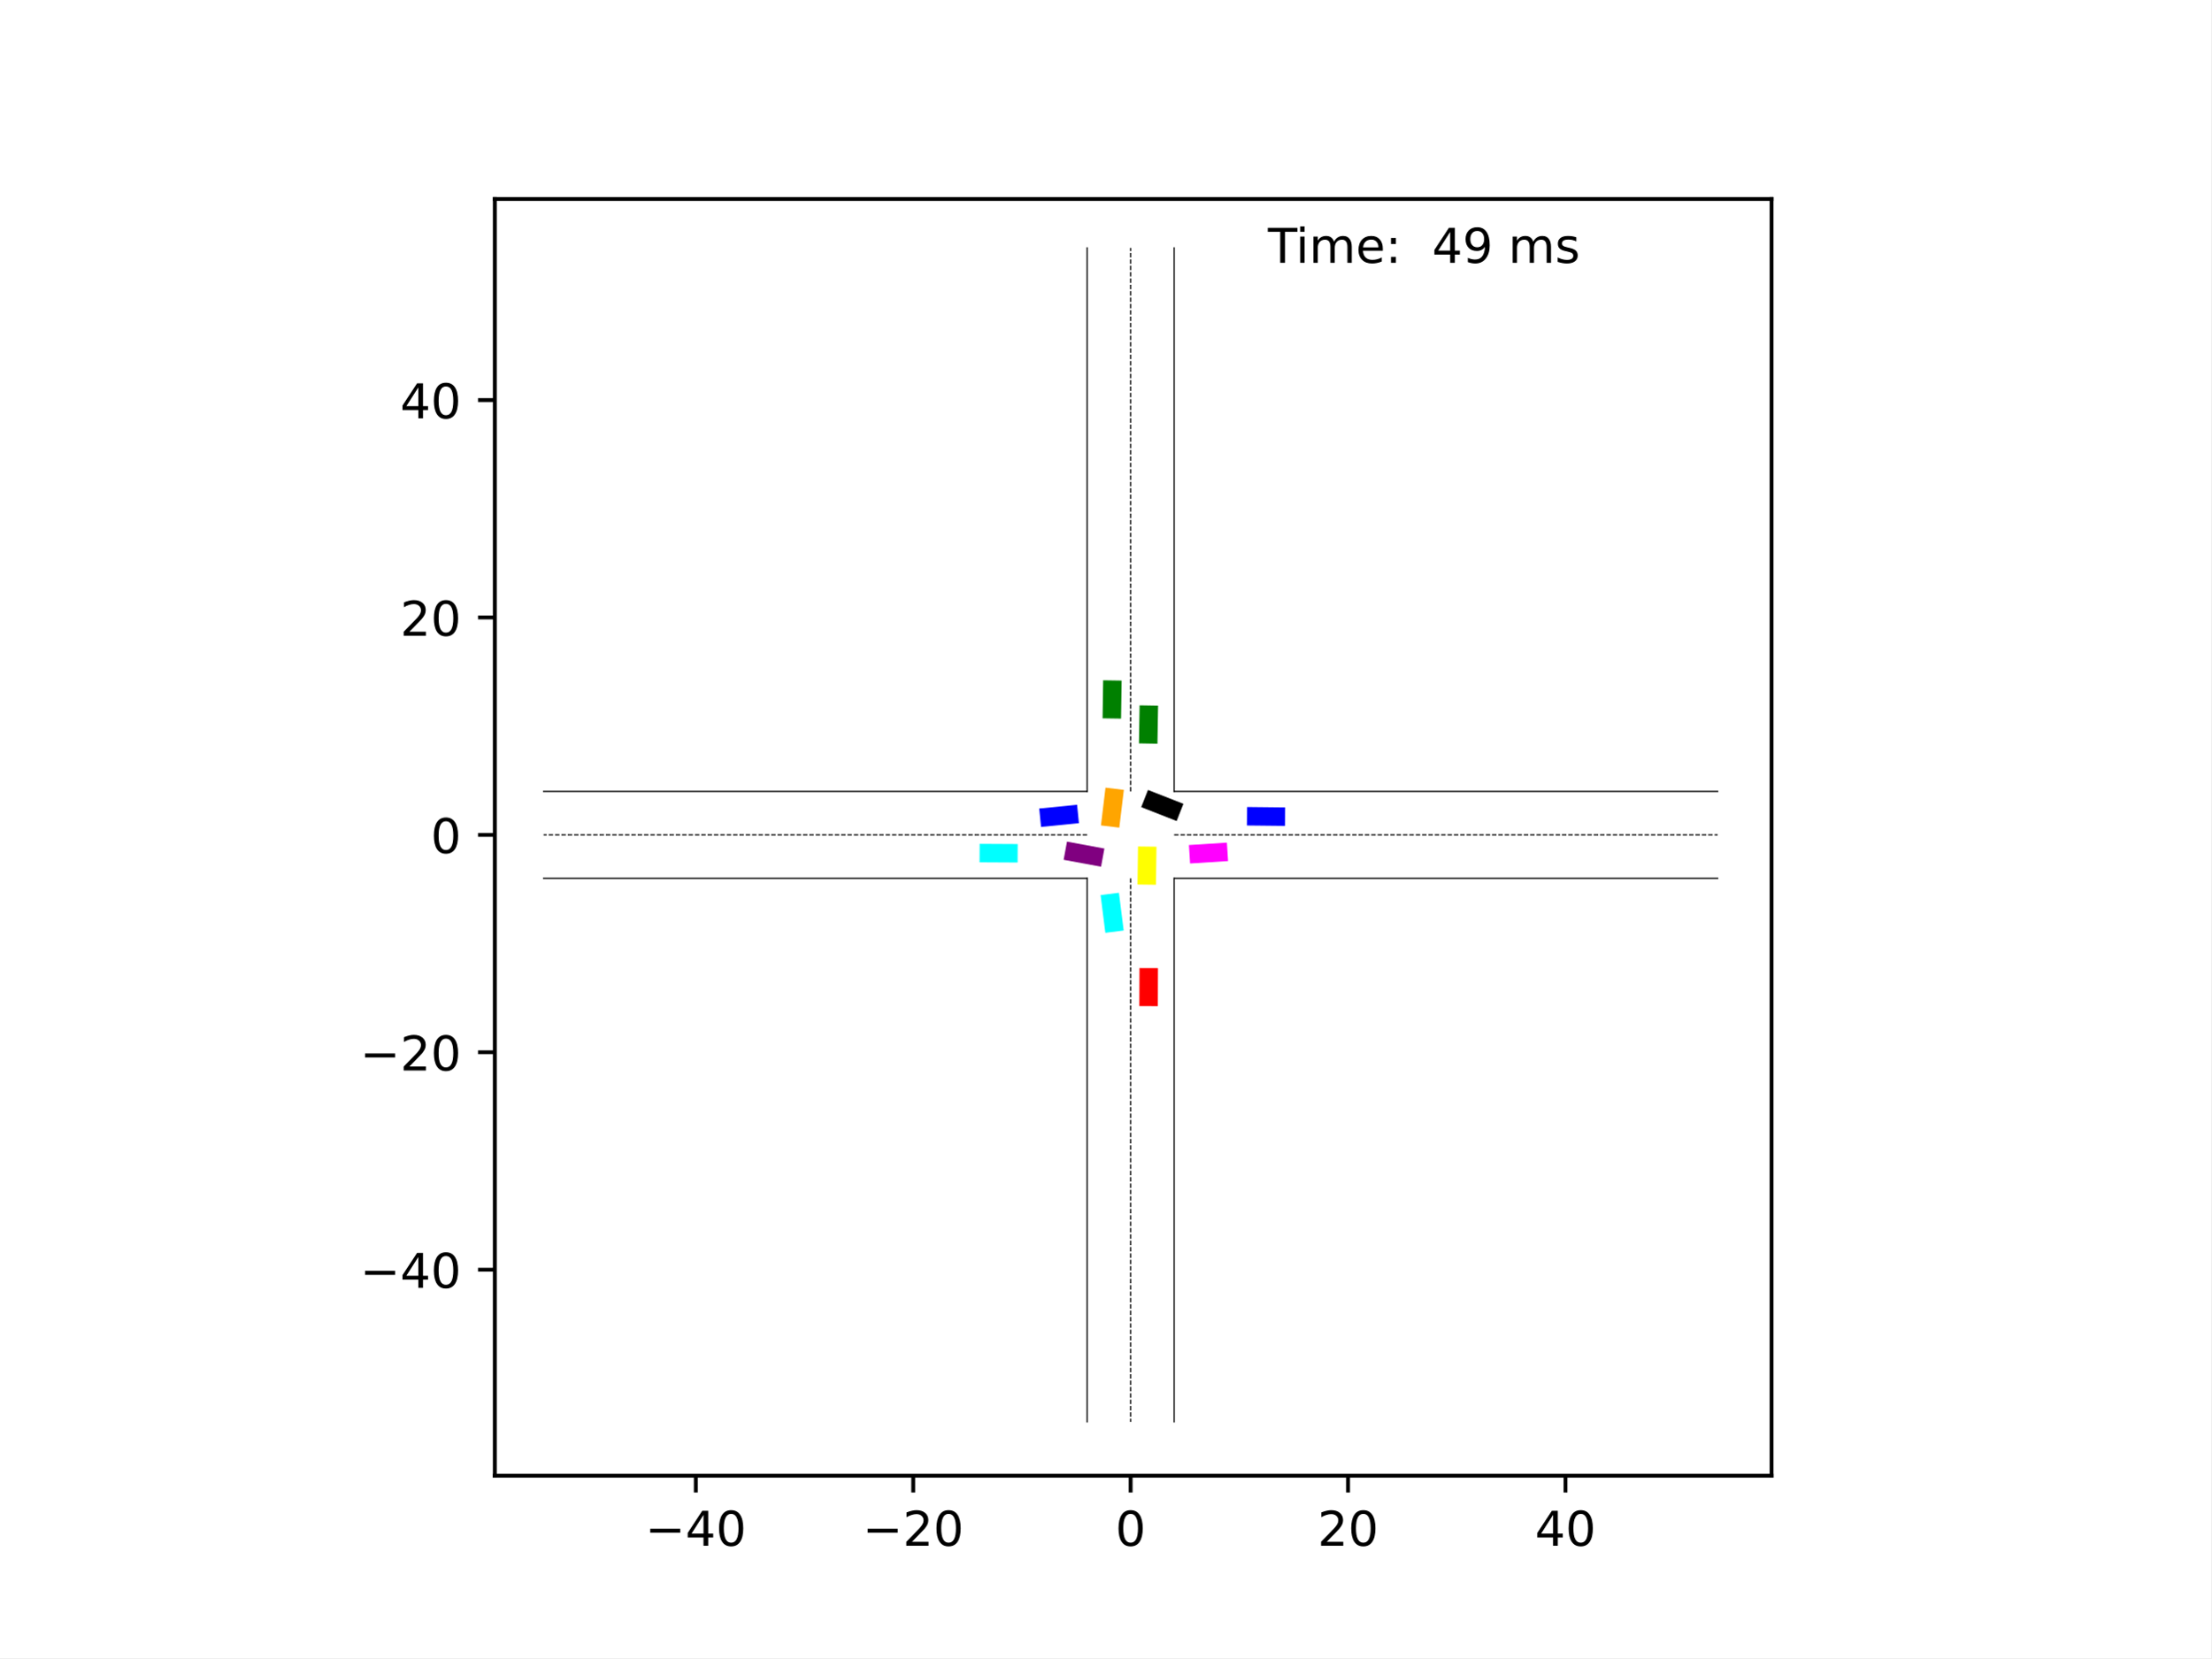
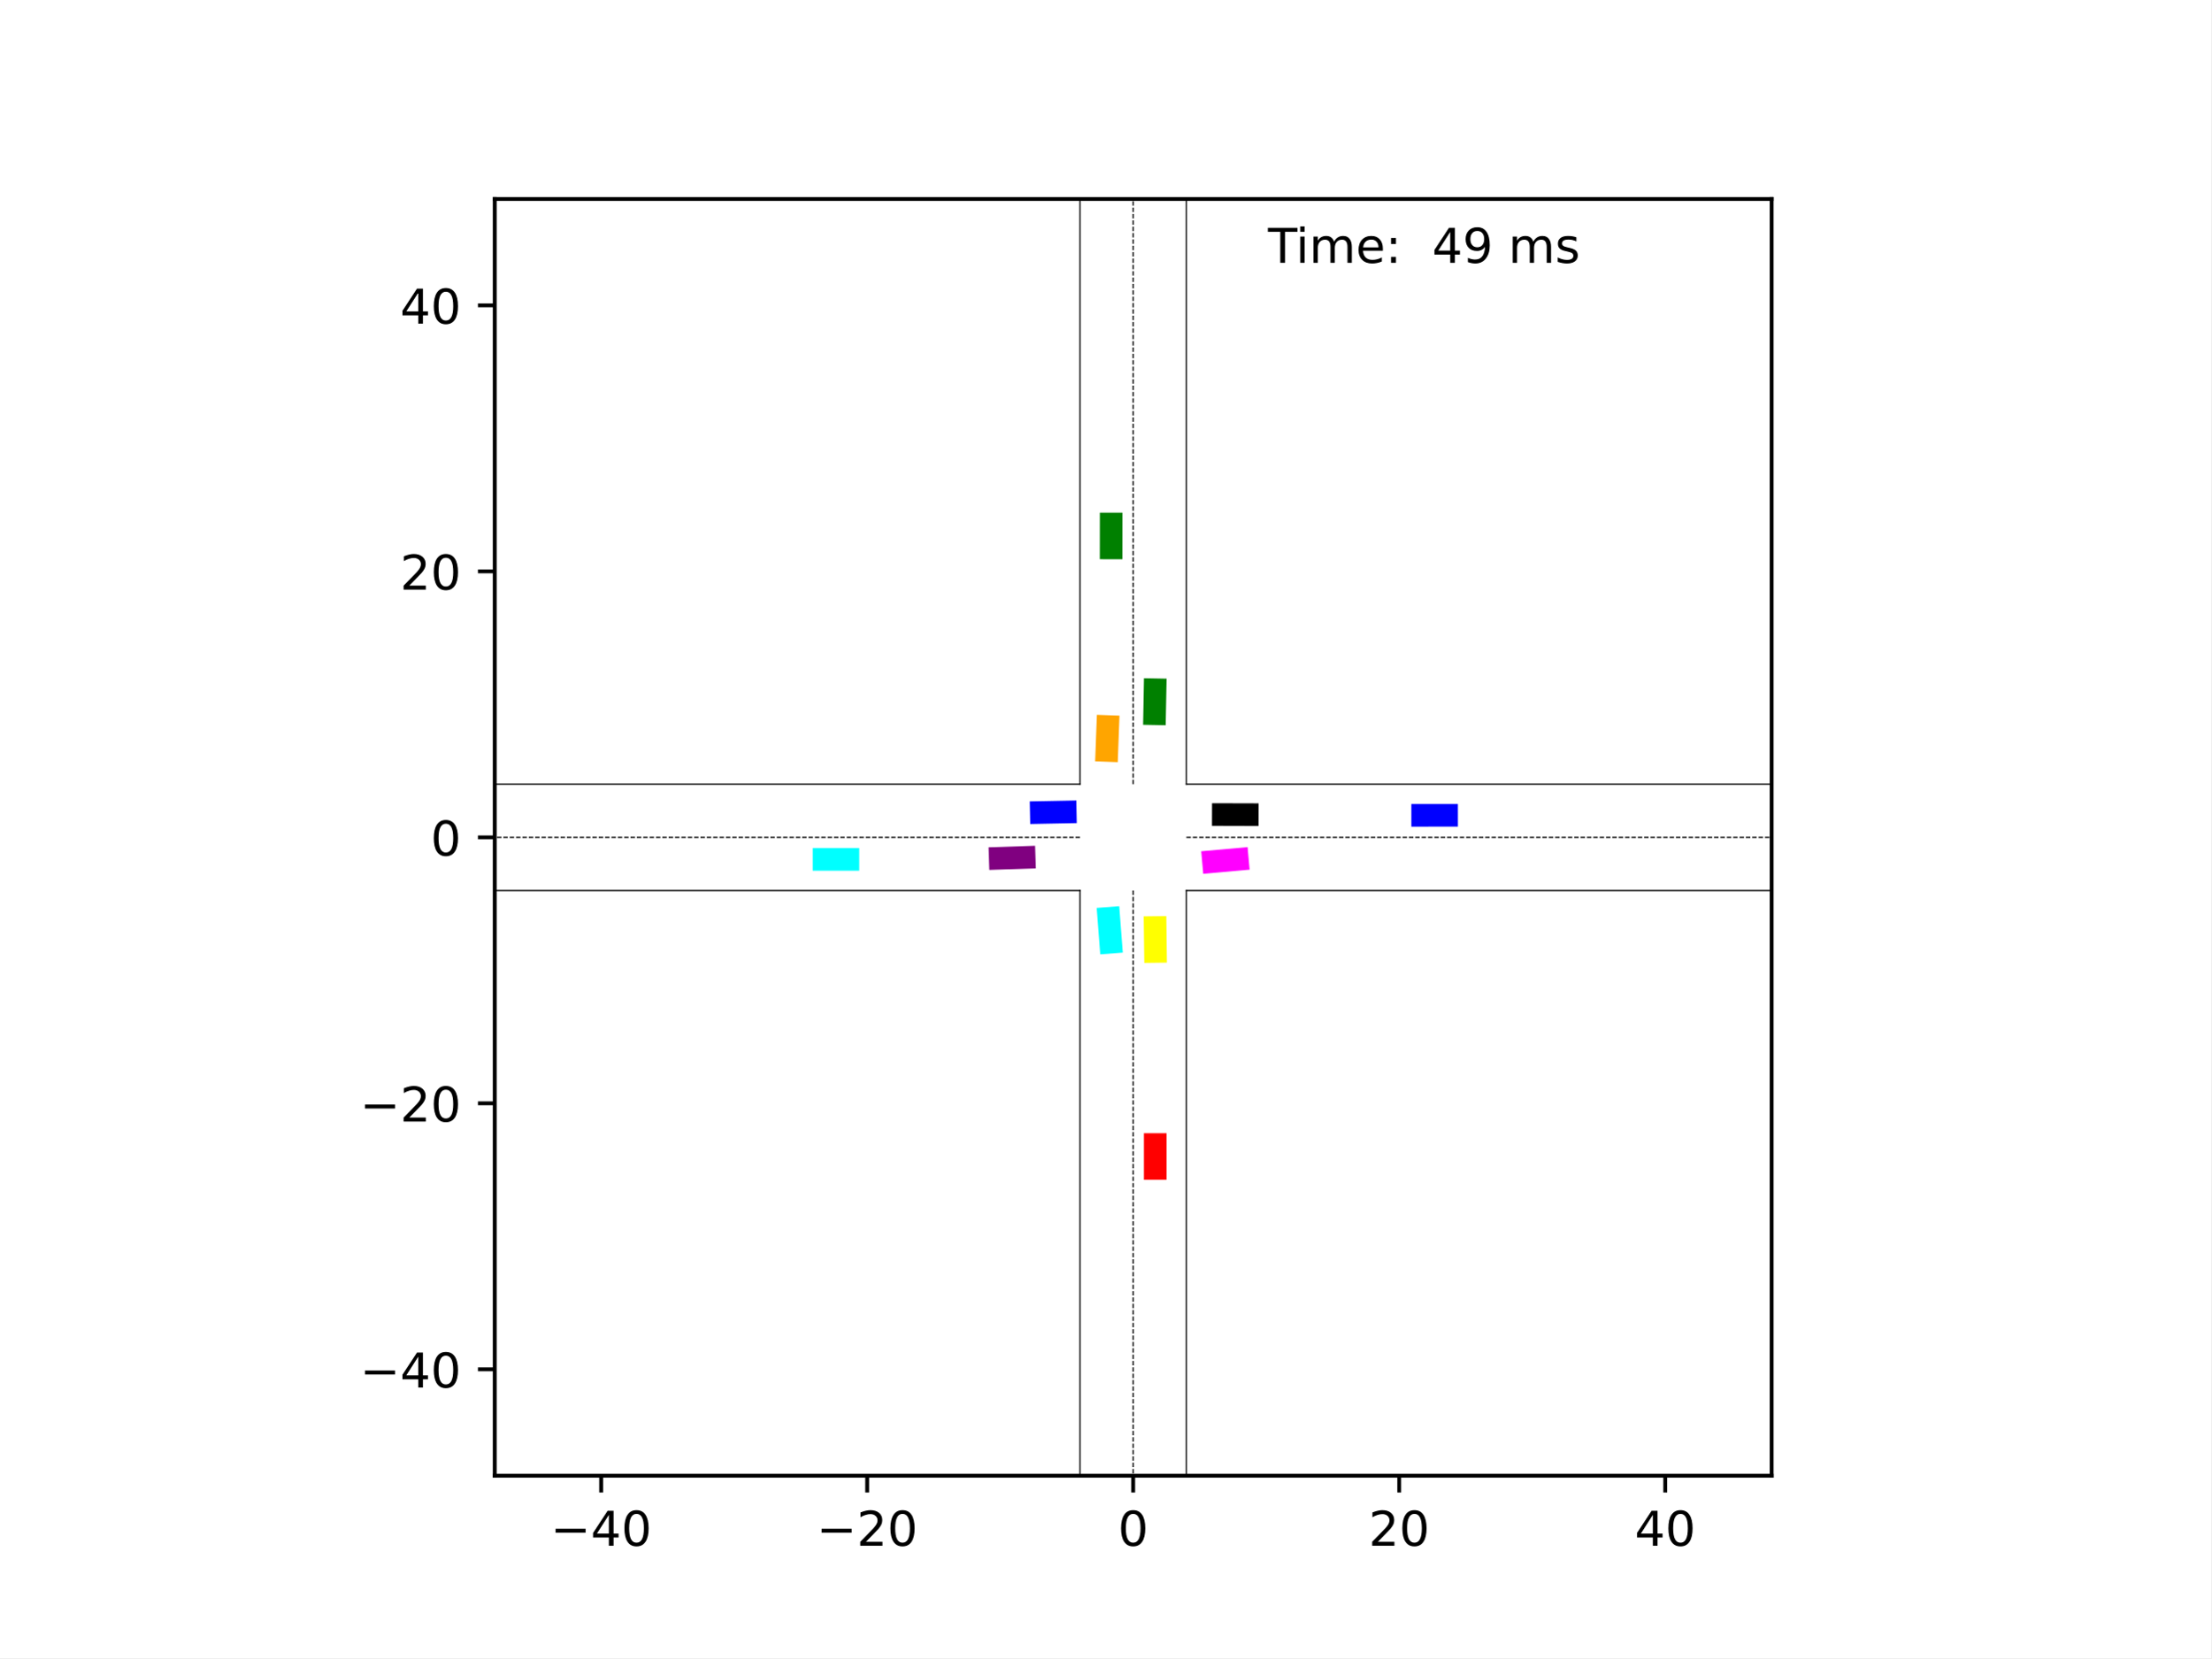
<svg xmlns="http://www.w3.org/2000/svg" xmlns:xlink="http://www.w3.org/1999/xlink" width="460.8pt" height="345.6pt" viewBox="0 0 460.8 345.6" version="1.1">
  <defs>
    <style type="text/css">*{stroke-linejoin: round; stroke-linecap: butt}</style>
  </defs>
  <g id="figure_1">
    <g id="patch_1">
      <path d="M 0 345.6  L 460.8 345.6  L 460.8 0  L 0 0  z " style="fill: #ffffff" />
    </g>
    <g id="axes_1">
      <g id="patch_2">
-         <path d="M 103.12 307.584  L 369.2 307.584  L 369.2 41.472  L 103.12 41.472  z " style="fill: #ffffff" />
+         <path d="M 103.104 307.584  L 369.216 307.584  L 369.216 41.472  L 103.104 41.472  z " style="fill: #ffffff" />
      </g>
      <g id="patch_3">
-         <path d="M 224.468 167.74  L 216.577 168.523  L 216.957 172.356  L 224.848 171.573  z " clip-path="url(#p8cc966af6a)" style="fill: #0000ff" />
+         <path d="M 224.308 166.848  L 214.608 167.035  L 214.698 171.747  L 224.398 171.56  z " clip-path="url(#p890539e30c)" style="fill: #0000ff" />
      </g>
      <g id="patch_4">
-         <path d="M 241.21 155.012  L 241.347 147.083  L 237.496 147.017  L 237.359 154.945  z " clip-path="url(#p8cc966af6a)" style="fill: #008000" />
+         <path d="M 242.935 151.153  L 243.116 141.453  L 238.405 141.365  L 238.224 151.065  z " clip-path="url(#p890539e30c)" style="fill: #008000" />
      </g>
      <g id="patch_5">
-         <path d="M 229.367 186.559  L 230.356 194.427  L 234.178 193.946  L 233.188 186.079  z " clip-path="url(#p8cc966af6a)" style="fill: #00ffff" />
+         <path d="M 228.553 189.238  L 229.291 198.912  L 233.99 198.553  L 233.251 188.879  z " clip-path="url(#p890539e30c)" style="fill: #00ffff" />
      </g>
      <g id="patch_6">
-         <path d="M 248.017 179.973  L 255.931 179.474  L 255.688 175.63  L 247.774 176.129  z " clip-path="url(#p8cc966af6a)" style="fill: #ff00ff" />
+         <path d="M 250.757 182.122  L 260.421 181.262  L 260.003 176.568  L 250.339 177.428  z " clip-path="url(#p890539e30c)" style="fill: #ff00ff" />
      </g>
      <g id="patch_7">
-         <path d="M 240.91 184.41  L 241.013 176.48  L 237.161 176.43  L 237.059 184.36  z " clip-path="url(#p8cc966af6a)" style="fill: #ffff00" />
+         <path d="M 243.184 200.638  L 243.06 190.937  L 238.348 190.997  L 238.472 200.698  z " clip-path="url(#p890539e30c)" style="fill: #ffff00" />
      </g>
      <g id="patch_8">
-         <path d="M 246.625 167.539  L 239.241 164.648  L 237.836 168.235  L 245.22 171.126  z " clip-path="url(#p8cc966af6a)" />
+         <path d="M 262.296 167.445  L 252.594 167.418  L 252.581 172.13  L 262.283 172.157  z " clip-path="url(#p890539e30c)" />
      </g>
      <g id="patch_9">
-         <path d="M 230.389 164.172  L 229.441 172.045  L 233.265 172.506  L 234.213 164.633  z " clip-path="url(#p8cc966af6a)" style="fill: #ffa500" />
+         <path d="M 228.591 148.989  L 228.233 158.684  L 232.942 158.858  L 233.3 149.163  z " clip-path="url(#p890539e30c)" style="fill: #ffa500" />
      </g>
      <g id="patch_10">
-         <path d="M 221.663 179.208  L 229.461 180.648  L 230.16 176.861  L 222.362 175.421  z " clip-path="url(#p8cc966af6a)" style="fill: #800080" />
+         <path d="M 206.174 181.317  L 215.871 180.998  L 215.716 176.288  L 206.019 176.607  z " clip-path="url(#p890539e30c)" style="fill: #800080" />
      </g>
      <g id="patch_11">
-         <path d="M 241.294 209.706  L 241.324 201.776  L 237.473 201.762  L 237.442 209.691  z " clip-path="url(#p8cc966af6a)" style="fill: #ff0000" />
+         <path d="M 243.107 245.907  L 243.106 236.205  L 238.394 236.205  L 238.395 245.907  z " clip-path="url(#p890539e30c)" style="fill: #ff0000" />
      </g>
      <g id="patch_12">
-         <path d="M 267.83 168.292  L 259.9 168.205  L 259.858 172.057  L 267.788 172.143  z " clip-path="url(#p8cc966af6a)" style="fill: #0000ff" />
+         <path d="M 303.829 167.583  L 294.127 167.585  L 294.129 172.297  L 303.831 172.295  z " clip-path="url(#p890539e30c)" style="fill: #0000ff" />
      </g>
      <g id="patch_13">
-         <path d="M 229.9 141.795  L 229.779 149.723  L 233.63 149.782  L 233.751 141.853  z " clip-path="url(#p8cc966af6a)" style="fill: #008000" />
+         <path d="M 229.211 106.855  L 229.201 116.557  L 233.913 116.562  L 233.924 106.86  z " clip-path="url(#p890539e30c)" style="fill: #008000" />
      </g>
      <g id="patch_14">
-         <path d="M 204.14 179.734  L 212.069 179.777  L 212.09 175.926  L 204.161 175.883  z " clip-path="url(#p8cc966af6a)" style="fill: #00ffff" />
+         <path d="M 169.365 181.476  L 179.067 181.479  L 179.068 176.766  L 169.366 176.763  z " clip-path="url(#p890539e30c)" style="fill: #00ffff" />
      </g>
      <g id="matplotlib.axis_1">
        <g id="xtick_1">
          <g id="line2d_1">
            <defs>
-               <path id="m9ec20ad8e3" d="M 0 0  L 0 3.5  " style="stroke: #000000; stroke-width: 0.8" />
+               <path id="ma688c7cbf6" d="M 0 0  L 0 3.5  " style="stroke: #000000; stroke-width: 0.8" />
            </defs>
            <g>
-               <use xlink:href="#m9ec20ad8e3" x="145.003" y="307.584" style="stroke: #000000; stroke-width: 0.8" />
+               <use xlink:href="#ma688c7cbf6" x="125.28" y="307.584" style="stroke: #000000; stroke-width: 0.8" />
            </g>
          </g>
          <g id="text_1">
-             <g transform="translate(134.4503 322.1824) scale(0.1 -0.1)">
+             <g transform="translate(114.7277 322.1824) scale(0.1 -0.1)">
              <defs>
                <path id="DejaVuSans-2212" d="M 678 2272  L 4684 2272  L 4684 1741  L 678 1741  L 678 2272  z " transform="scale(0.015625)" />
                <path id="DejaVuSans-34" d="M 2419 4116  L 825 1625  L 2419 1625  L 2419 4116  z M 2253 4666  L 3047 4666  L 3047 1625  L 3713 1625  L 3713 1100  L 3047 1100  L 3047 0  L 2419 0  L 2419 1100  L 313 1100  L 313 1709  L 2253 4666  z " transform="scale(0.015625)" />
                <path id="DejaVuSans-30" d="M 2034 4250  Q 1547 4250 1301 3770  Q 1056 3291 1056 2328  Q 1056 1369 1301 889  Q 1547 409 2034 409  Q 2525 409 2770 889  Q 3016 1369 3016 2328  Q 3016 3291 2770 3770  Q 2525 4250 2034 4250  z M 2034 4750  Q 2819 4750 3233 4129  Q 3647 3509 3647 2328  Q 3647 1150 3233 529  Q 2819 -91 2034 -91  Q 1250 -91 836 529  Q 422 1150 422 2328  Q 422 3509 836 4129  Q 1250 4750 2034 4750  z " transform="scale(0.015625)" />
              </defs>
              <use xlink:href="#DejaVuSans-2212" />
              <use xlink:href="#DejaVuSans-34" x="83.789" />
              <use xlink:href="#DejaVuSans-30" x="147.412" />
            </g>
          </g>
        </g>
        <g id="xtick_2">
          <g id="line2d_2">
            <g>
-               <use xlink:href="#m9ec20ad8e3" x="190.315" y="307.584" style="stroke: #000000; stroke-width: 0.8" />
+               <use xlink:href="#ma688c7cbf6" x="180.72" y="307.584" style="stroke: #000000; stroke-width: 0.8" />
            </g>
          </g>
          <g id="text_2">
-             <g transform="translate(179.763 322.1824) scale(0.1 -0.1)">
+             <g transform="translate(170.1677 322.1824) scale(0.1 -0.1)">
              <defs>
                <path id="DejaVuSans-32" d="M 1228 531  L 3431 531  L 3431 0  L 469 0  L 469 531  Q 828 903 1448 1529  Q 2069 2156 2228 2338  Q 2531 2678 2651 2914  Q 2772 3150 2772 3378  Q 2772 3750 2511 3984  Q 2250 4219 1831 4219  Q 1534 4219 1204 4116  Q 875 4013 500 3803  L 500 4441  Q 881 4594 1212 4672  Q 1544 4750 1819 4750  Q 2544 4750 2975 4387  Q 3406 4025 3406 3419  Q 3406 3131 3298 2873  Q 3191 2616 2906 2266  Q 2828 2175 2409 1742  Q 1991 1309 1228 531  z " transform="scale(0.015625)" />
              </defs>
              <use xlink:href="#DejaVuSans-2212" />
              <use xlink:href="#DejaVuSans-32" x="83.789" />
              <use xlink:href="#DejaVuSans-30" x="147.412" />
            </g>
          </g>
        </g>
        <g id="xtick_3">
          <g id="line2d_3">
            <g>
-               <use xlink:href="#m9ec20ad8e3" x="235.628" y="307.584" style="stroke: #000000; stroke-width: 0.8" />
+               <use xlink:href="#ma688c7cbf6" x="236.16" y="307.584" style="stroke: #000000; stroke-width: 0.8" />
            </g>
          </g>
          <g id="text_3">
-             <g transform="translate(232.4467 322.1824) scale(0.1 -0.1)">
+             <g transform="translate(232.9787 322.1824) scale(0.1 -0.1)">
              <use xlink:href="#DejaVuSans-30" />
            </g>
          </g>
        </g>
        <g id="xtick_4">
          <g id="line2d_4">
            <g>
-               <use xlink:href="#m9ec20ad8e3" x="280.941" y="307.584" style="stroke: #000000; stroke-width: 0.8" />
+               <use xlink:href="#ma688c7cbf6" x="291.6" y="307.584" style="stroke: #000000; stroke-width: 0.8" />
            </g>
          </g>
          <g id="text_4">
-             <g transform="translate(274.5782 322.1824) scale(0.1 -0.1)">
+             <g transform="translate(285.2375 322.1824) scale(0.1 -0.1)">
              <use xlink:href="#DejaVuSans-32" />
              <use xlink:href="#DejaVuSans-30" x="63.623" />
            </g>
          </g>
        </g>
        <g id="xtick_5">
          <g id="line2d_5">
            <g>
-               <use xlink:href="#m9ec20ad8e3" x="326.253" y="307.584" style="stroke: #000000; stroke-width: 0.8" />
+               <use xlink:href="#ma688c7cbf6" x="347.04" y="307.584" style="stroke: #000000; stroke-width: 0.8" />
            </g>
          </g>
          <g id="text_5">
-             <g transform="translate(319.8908 322.1824) scale(0.1 -0.1)">
+             <g transform="translate(340.6775 322.1824) scale(0.1 -0.1)">
              <use xlink:href="#DejaVuSans-34" />
              <use xlink:href="#DejaVuSans-30" x="63.623" />
            </g>
          </g>
        </g>
      </g>
      <g id="matplotlib.axis_2">
        <g id="ytick_1">
          <g id="line2d_6">
            <defs>
-               <path id="m1add4a95d4" d="M 0 0  L -3.5 0  " style="stroke: #000000; stroke-width: 0.8" />
+               <path id="m2011895dca" d="M 0 0  L -3.5 0  " style="stroke: #000000; stroke-width: 0.8" />
            </defs>
            <g>
-               <use xlink:href="#m1add4a95d4" x="103.12" y="264.637" style="stroke: #000000; stroke-width: 0.8" />
+               <use xlink:href="#m2011895dca" x="103.104" y="285.408" style="stroke: #000000; stroke-width: 0.8" />
            </g>
          </g>
          <g id="text_6">
-             <g transform="translate(75.01489 268.4361) scale(0.1 -0.1)">
+             <g transform="translate(74.99931 289.2072) scale(0.1 -0.1)">
              <use xlink:href="#DejaVuSans-2212" />
              <use xlink:href="#DejaVuSans-34" x="83.789" />
              <use xlink:href="#DejaVuSans-30" x="147.412" />
            </g>
          </g>
        </g>
        <g id="ytick_2">
          <g id="line2d_7">
            <g>
-               <use xlink:href="#m1add4a95d4" x="103.12" y="219.324" style="stroke: #000000; stroke-width: 0.8" />
+               <use xlink:href="#m2011895dca" x="103.104" y="229.968" style="stroke: #000000; stroke-width: 0.8" />
            </g>
          </g>
          <g id="text_7">
-             <g transform="translate(75.01489 223.1235) scale(0.1 -0.1)">
+             <g transform="translate(74.99931 233.7672) scale(0.1 -0.1)">
              <use xlink:href="#DejaVuSans-2212" />
              <use xlink:href="#DejaVuSans-32" x="83.789" />
              <use xlink:href="#DejaVuSans-30" x="147.412" />
            </g>
          </g>
        </g>
        <g id="ytick_3">
          <g id="line2d_8">
            <g>
-               <use xlink:href="#m1add4a95d4" x="103.12" y="174.012" style="stroke: #000000; stroke-width: 0.8" />
+               <use xlink:href="#m2011895dca" x="103.104" y="174.528" style="stroke: #000000; stroke-width: 0.8" />
            </g>
          </g>
          <g id="text_8">
-             <g transform="translate(89.75708 177.8108) scale(0.1 -0.1)">
+             <g transform="translate(89.7415 178.3272) scale(0.1 -0.1)">
              <use xlink:href="#DejaVuSans-30" />
            </g>
          </g>
        </g>
        <g id="ytick_4">
          <g id="line2d_9">
            <g>
-               <use xlink:href="#m1add4a95d4" x="103.12" y="128.699" style="stroke: #000000; stroke-width: 0.8" />
+               <use xlink:href="#m2011895dca" x="103.104" y="119.088" style="stroke: #000000; stroke-width: 0.8" />
            </g>
          </g>
          <g id="text_9">
-             <g transform="translate(83.39458 132.4981) scale(0.1 -0.1)">
+             <g transform="translate(83.379 122.8872) scale(0.1 -0.1)">
              <use xlink:href="#DejaVuSans-32" />
              <use xlink:href="#DejaVuSans-30" x="63.623" />
            </g>
          </g>
        </g>
        <g id="ytick_5">
          <g id="line2d_10">
            <g>
-               <use xlink:href="#m1add4a95d4" x="103.12" y="83.386" style="stroke: #000000; stroke-width: 0.8" />
+               <use xlink:href="#m2011895dca" x="103.104" y="63.648" style="stroke: #000000; stroke-width: 0.8" />
            </g>
          </g>
          <g id="text_10">
-             <g transform="translate(83.39458 87.18544) scale(0.1 -0.1)">
+             <g transform="translate(83.379 67.44722) scale(0.1 -0.1)">
              <use xlink:href="#DejaVuSans-34" />
              <use xlink:href="#DejaVuSans-30" x="63.623" />
            </g>
          </g>
        </g>
      </g>
      <g id="line2d_11">
-         <path d="M 244.691 296.356  L 244.691 183.074  " clip-path="url(#p8cc966af6a)" style="fill: none; stroke: #000000; stroke-width: 0.25; stroke-linecap: square" />
+         <path d="M 247.248 346.6  L 247.248 185.616  " clip-path="url(#p890539e30c)" style="fill: none; stroke: #000000; stroke-width: 0.25; stroke-linecap: square" />
      </g>
      <g id="line2d_12">
-         <path d="M 244.691 183.074  L 357.972 183.074  " clip-path="url(#p8cc966af6a)" style="fill: none; stroke: #000000; stroke-width: 0.25; stroke-linecap: square" />
+         <path d="M 247.248 185.616  L 413.568 185.616  " clip-path="url(#p890539e30c)" style="fill: none; stroke: #000000; stroke-width: 0.25; stroke-linecap: square" />
      </g>
      <g id="line2d_13">
-         <path d="M 357.972 164.949  L 244.691 164.949  " clip-path="url(#p8cc966af6a)" style="fill: none; stroke: #000000; stroke-width: 0.25; stroke-linecap: square" />
+         <path d="M 413.568 163.44  L 247.248 163.44  " clip-path="url(#p890539e30c)" style="fill: none; stroke: #000000; stroke-width: 0.25; stroke-linecap: square" />
      </g>
      <g id="line2d_14">
-         <path d="M 244.691 164.949  L 244.691 51.667  " clip-path="url(#p8cc966af6a)" style="fill: none; stroke: #000000; stroke-width: 0.25; stroke-linecap: square" />
+         <path d="M 247.248 163.44  L 247.248 -1  " clip-path="url(#p890539e30c)" style="fill: none; stroke: #000000; stroke-width: 0.25; stroke-linecap: square" />
      </g>
      <g id="line2d_15">
-         <path d="M 226.565 51.667  L 226.565 164.949  " clip-path="url(#p8cc966af6a)" style="fill: none; stroke: #000000; stroke-width: 0.25; stroke-linecap: square" />
+         <path d="M 225.072 -1  L 225.072 163.44  " clip-path="url(#p890539e30c)" style="fill: none; stroke: #000000; stroke-width: 0.25; stroke-linecap: square" />
      </g>
      <g id="line2d_16">
-         <path d="M 226.565 164.949  L 113.284 164.949  " clip-path="url(#p8cc966af6a)" style="fill: none; stroke: #000000; stroke-width: 0.25; stroke-linecap: square" />
+         <path d="M 225.072 163.44  L 58.752 163.44  " clip-path="url(#p890539e30c)" style="fill: none; stroke: #000000; stroke-width: 0.25; stroke-linecap: square" />
      </g>
      <g id="line2d_17">
-         <path d="M 113.284 183.074  L 226.565 183.074  " clip-path="url(#p8cc966af6a)" style="fill: none; stroke: #000000; stroke-width: 0.25; stroke-linecap: square" />
+         <path d="M 58.752 185.616  L 225.072 185.616  " clip-path="url(#p890539e30c)" style="fill: none; stroke: #000000; stroke-width: 0.25; stroke-linecap: square" />
      </g>
      <g id="line2d_18">
-         <path d="M 226.565 183.074  L 226.565 296.356  " clip-path="url(#p8cc966af6a)" style="fill: none; stroke: #000000; stroke-width: 0.25; stroke-linecap: square" />
+         <path d="M 225.072 185.616  L 225.072 346.6  " clip-path="url(#p890539e30c)" style="fill: none; stroke: #000000; stroke-width: 0.25; stroke-linecap: square" />
      </g>
      <g id="line2d_19">
-         <path d="M 244.691 174.012  L 357.972 174.012  " clip-path="url(#p8cc966af6a)" style="fill: none; stroke-dasharray: 0.925,0.4; stroke-dashoffset: 0; stroke: #000000; stroke-width: 0.25" />
+         <path d="M 247.248 174.528  L 413.568 174.528  " clip-path="url(#p890539e30c)" style="fill: none; stroke-dasharray: 0.925,0.4; stroke-dashoffset: 0; stroke: #000000; stroke-width: 0.25" />
      </g>
      <g id="line2d_20">
-         <path d="M 235.628 164.949  L 235.628 51.667  " clip-path="url(#p8cc966af6a)" style="fill: none; stroke-dasharray: 0.925,0.4; stroke-dashoffset: 0; stroke: #000000; stroke-width: 0.25" />
+         <path d="M 236.16 163.44  L 236.16 -1  " clip-path="url(#p890539e30c)" style="fill: none; stroke-dasharray: 0.925,0.4; stroke-dashoffset: 0; stroke: #000000; stroke-width: 0.25" />
      </g>
      <g id="line2d_21">
-         <path d="M 226.565 174.012  L 113.284 174.012  " clip-path="url(#p8cc966af6a)" style="fill: none; stroke-dasharray: 0.925,0.4; stroke-dashoffset: 0; stroke: #000000; stroke-width: 0.25" />
+         <path d="M 225.072 174.528  L 58.752 174.528  " clip-path="url(#p890539e30c)" style="fill: none; stroke-dasharray: 0.925,0.4; stroke-dashoffset: 0; stroke: #000000; stroke-width: 0.25" />
      </g>
      <g id="line2d_22">
-         <path d="M 235.628 183.074  L 235.628 296.356  " clip-path="url(#p8cc966af6a)" style="fill: none; stroke-dasharray: 0.925,0.4; stroke-dashoffset: 0; stroke: #000000; stroke-width: 0.25" />
+         <path d="M 236.16 185.616  L 236.16 346.6  " clip-path="url(#p890539e30c)" style="fill: none; stroke-dasharray: 0.925,0.4; stroke-dashoffset: 0; stroke: #000000; stroke-width: 0.25" />
      </g>
      <g id="patch_15">
-         <path d="M 103.12 307.584  L 103.12 41.472  " style="fill: none; stroke: #000000; stroke-width: 0.8; stroke-linejoin: miter; stroke-linecap: square" />
+         <path d="M 103.104 307.584  L 103.104 41.472  " style="fill: none; stroke: #000000; stroke-width: 0.8; stroke-linejoin: miter; stroke-linecap: square" />
      </g>
      <g id="patch_16">
-         <path d="M 369.2 307.584  L 369.2 41.472  " style="fill: none; stroke: #000000; stroke-width: 0.8; stroke-linejoin: miter; stroke-linecap: square" />
+         <path d="M 369.216 307.584  L 369.216 41.472  " style="fill: none; stroke: #000000; stroke-width: 0.8; stroke-linejoin: miter; stroke-linecap: square" />
      </g>
      <g id="patch_17">
-         <path d="M 103.12 307.584  L 369.2 307.584  " style="fill: none; stroke: #000000; stroke-width: 0.8; stroke-linejoin: miter; stroke-linecap: square" />
+         <path d="M 103.104 307.584  L 369.216 307.584  " style="fill: none; stroke: #000000; stroke-width: 0.8; stroke-linejoin: miter; stroke-linecap: square" />
      </g>
      <g id="patch_18">
-         <path d="M 103.12 41.472  L 369.2 41.472  " style="fill: none; stroke: #000000; stroke-width: 0.8; stroke-linejoin: miter; stroke-linecap: square" />
+         <path d="M 103.104 41.472  L 369.216 41.472  " style="fill: none; stroke: #000000; stroke-width: 0.8; stroke-linejoin: miter; stroke-linecap: square" />
      </g>
      <g id="text_11">
-         <g transform="translate(264.243 54.7776) scale(0.1 -0.1)">
+         <g transform="translate(264.2539 54.7776) scale(0.1 -0.1)">
          <defs>
            <path id="DejaVuSans-54" d="M -19 4666  L 3928 4666  L 3928 4134  L 2272 4134  L 2272 0  L 1638 0  L 1638 4134  L -19 4134  L -19 4666  z " transform="scale(0.015625)" />
            <path id="DejaVuSans-69" d="M 603 3500  L 1178 3500  L 1178 0  L 603 0  L 603 3500  z M 603 4863  L 1178 4863  L 1178 4134  L 603 4134  L 603 4863  z " transform="scale(0.015625)" />
            <path id="DejaVuSans-6d" d="M 3328 2828  Q 3544 3216 3844 3400  Q 4144 3584 4550 3584  Q 5097 3584 5394 3201  Q 5691 2819 5691 2113  L 5691 0  L 5113 0  L 5113 2094  Q 5113 2597 4934 2840  Q 4756 3084 4391 3084  Q 3944 3084 3684 2787  Q 3425 2491 3425 1978  L 3425 0  L 2847 0  L 2847 2094  Q 2847 2600 2669 2842  Q 2491 3084 2119 3084  Q 1678 3084 1418 2786  Q 1159 2488 1159 1978  L 1159 0  L 581 0  L 581 3500  L 1159 3500  L 1159 2956  Q 1356 3278 1631 3431  Q 1906 3584 2284 3584  Q 2666 3584 2933 3390  Q 3200 3197 3328 2828  z " transform="scale(0.015625)" />
            <path id="DejaVuSans-65" d="M 3597 1894  L 3597 1613  L 953 1613  Q 991 1019 1311 708  Q 1631 397 2203 397  Q 2534 397 2845 478  Q 3156 559 3463 722  L 3463 178  Q 3153 47 2828 -22  Q 2503 -91 2169 -91  Q 1331 -91 842 396  Q 353 884 353 1716  Q 353 2575 817 3079  Q 1281 3584 2069 3584  Q 2775 3584 3186 3129  Q 3597 2675 3597 1894  z M 3022 2063  Q 3016 2534 2758 2815  Q 2500 3097 2075 3097  Q 1594 3097 1305 2825  Q 1016 2553 972 2059  L 3022 2063  z " transform="scale(0.015625)" />
            <path id="DejaVuSans-3a" d="M 750 794  L 1409 794  L 1409 0  L 750 0  L 750 794  z M 750 3309  L 1409 3309  L 1409 2516  L 750 2516  L 750 3309  z " transform="scale(0.015625)" />
            <path id="DejaVuSans-20" transform="scale(0.015625)" />
            <path id="DejaVuSans-39" d="M 703 97  L 703 672  Q 941 559 1184 500  Q 1428 441 1663 441  Q 2288 441 2617 861  Q 2947 1281 2994 2138  Q 2813 1869 2534 1725  Q 2256 1581 1919 1581  Q 1219 1581 811 2004  Q 403 2428 403 3163  Q 403 3881 828 4315  Q 1253 4750 1959 4750  Q 2769 4750 3195 4129  Q 3622 3509 3622 2328  Q 3622 1225 3098 567  Q 2575 -91 1691 -91  Q 1453 -91 1209 -44  Q 966 3 703 97  z M 1959 2075  Q 2384 2075 2632 2365  Q 2881 2656 2881 3163  Q 2881 3666 2632 3958  Q 2384 4250 1959 4250  Q 1534 4250 1286 3958  Q 1038 3666 1038 3163  Q 1038 2656 1286 2365  Q 1534 2075 1959 2075  z " transform="scale(0.015625)" />
            <path id="DejaVuSans-73" d="M 2834 3397  L 2834 2853  Q 2591 2978 2328 3040  Q 2066 3103 1784 3103  Q 1356 3103 1142 2972  Q 928 2841 928 2578  Q 928 2378 1081 2264  Q 1234 2150 1697 2047  L 1894 2003  Q 2506 1872 2764 1633  Q 3022 1394 3022 966  Q 3022 478 2636 193  Q 2250 -91 1575 -91  Q 1294 -91 989 -36  Q 684 19 347 128  L 347 722  Q 666 556 975 473  Q 1284 391 1588 391  Q 1994 391 2212 530  Q 2431 669 2431 922  Q 2431 1156 2273 1281  Q 2116 1406 1581 1522  L 1381 1569  Q 847 1681 609 1914  Q 372 2147 372 2553  Q 372 3047 722 3315  Q 1072 3584 1716 3584  Q 2034 3584 2315 3537  Q 2597 3491 2834 3397  z " transform="scale(0.015625)" />
          </defs>
          <use xlink:href="#DejaVuSans-54" />
          <use xlink:href="#DejaVuSans-69" x="57.959" />
          <use xlink:href="#DejaVuSans-6d" x="85.742" />
          <use xlink:href="#DejaVuSans-65" x="183.154" />
          <use xlink:href="#DejaVuSans-3a" x="244.678" />
          <use xlink:href="#DejaVuSans-20" x="278.369" />
          <use xlink:href="#DejaVuSans-20" x="310.156" />
          <use xlink:href="#DejaVuSans-34" x="341.943" />
          <use xlink:href="#DejaVuSans-39" x="405.566" />
          <use xlink:href="#DejaVuSans-20" x="469.189" />
          <use xlink:href="#DejaVuSans-6d" x="500.977" />
          <use xlink:href="#DejaVuSans-73" x="598.389" />
        </g>
      </g>
    </g>
  </g>
  <defs>
-     <clipPath id="p8cc966af6a">
-       <rect x="103.12" y="41.472" width="266.081" height="266.112" />
+     <clipPath id="p890539e30c">
+       <rect x="103.104" y="41.472" width="266.112" height="266.112" />
    </clipPath>
  </defs>
</svg>
